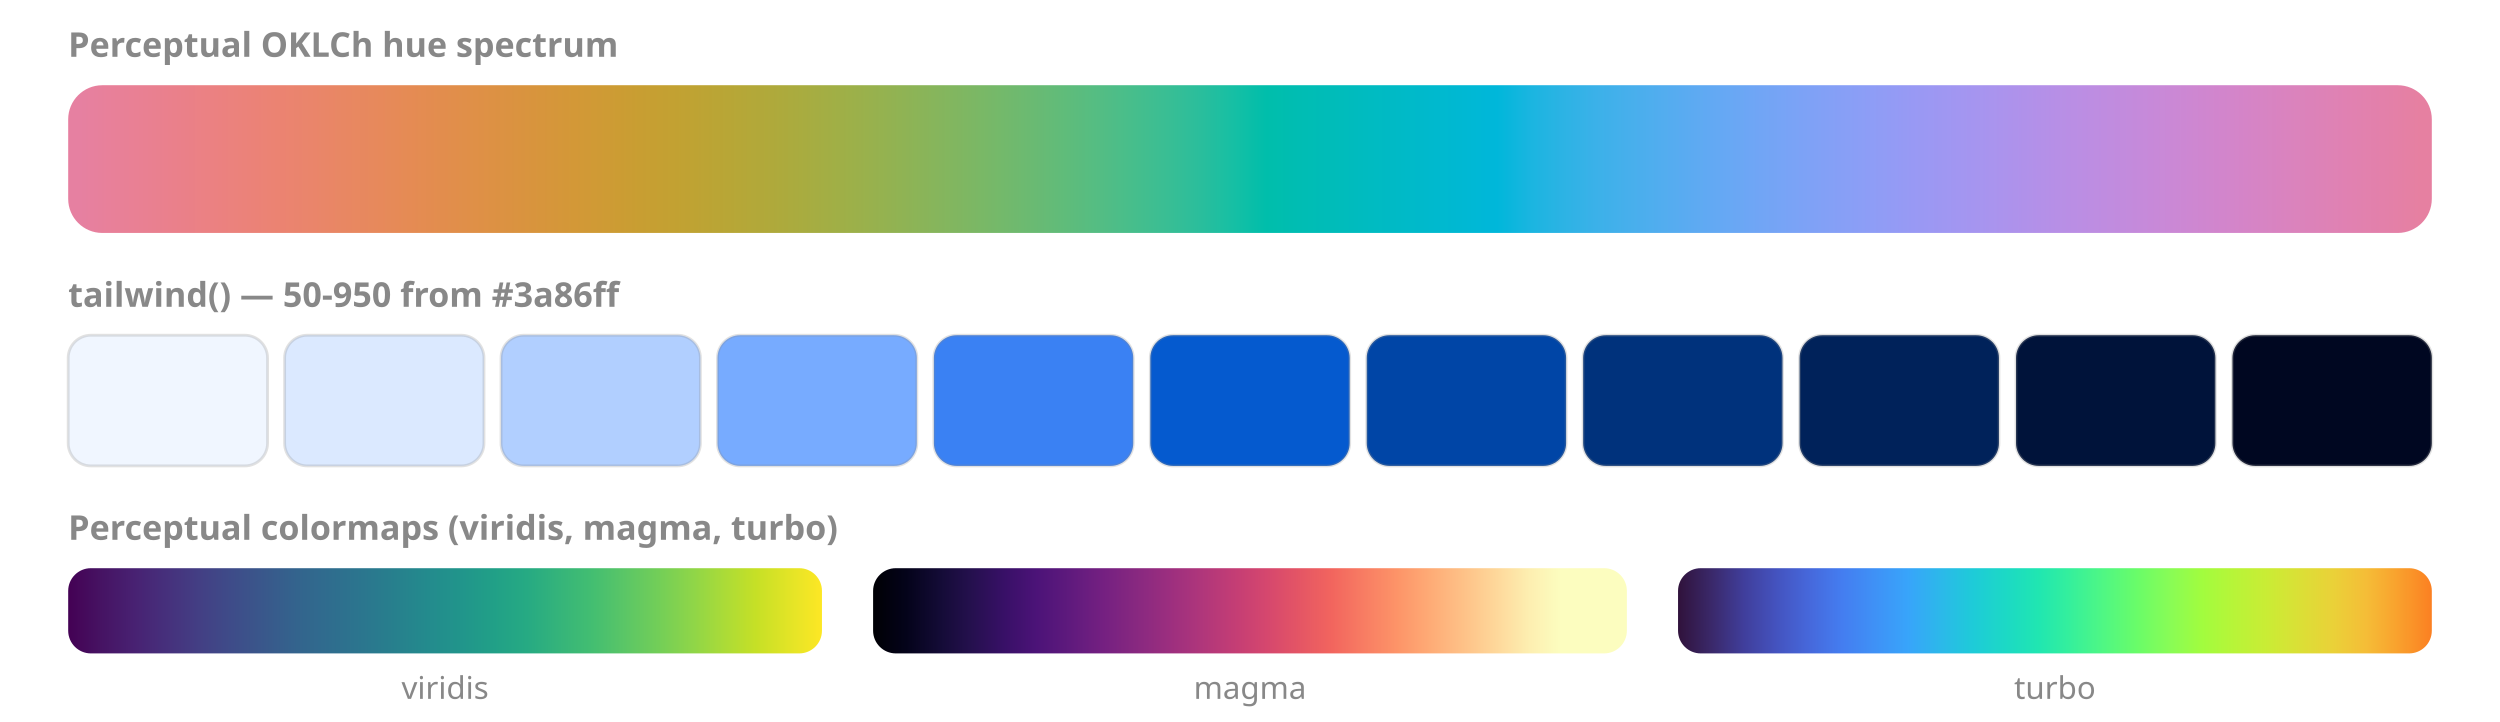
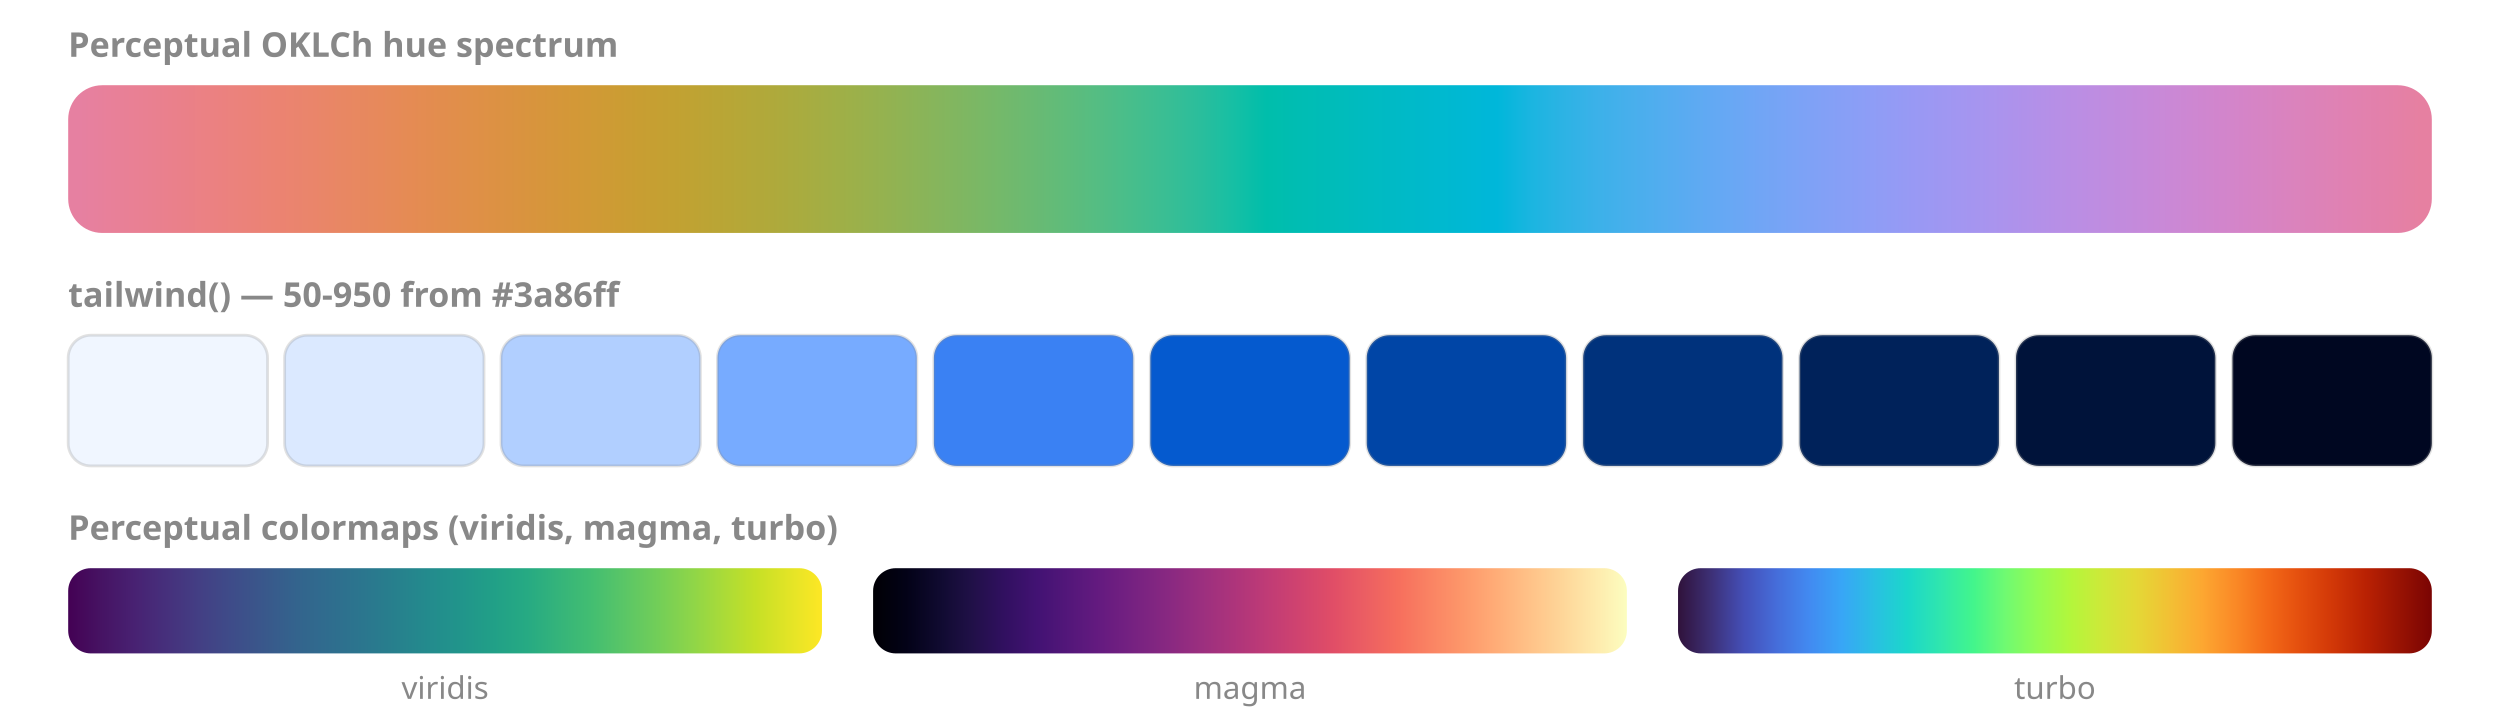
<svg xmlns="http://www.w3.org/2000/svg" viewBox="0 0 880 254" width="880" height="254" role="img">
  <defs>
    <linearGradient id="g1" x1="0%" y1="0%" x2="100%" y2="0%">
      <stop offset="0.000%" stop-color="#e680a1" />
      <stop offset="1.408%" stop-color="#e88099" />
      <stop offset="2.817%" stop-color="#e98092" />
      <stop offset="4.225%" stop-color="#ea808a" />
      <stop offset="5.634%" stop-color="#eb8182" />
      <stop offset="7.042%" stop-color="#eb827a" />
      <stop offset="8.451%" stop-color="#eb8372" />
      <stop offset="9.859%" stop-color="#ea856b" />
      <stop offset="11.268%" stop-color="#e88763" />
      <stop offset="12.676%" stop-color="#e7895c" />
      <stop offset="14.085%" stop-color="#e58b54" />
      <stop offset="15.493%" stop-color="#e28d4d" />
      <stop offset="16.901%" stop-color="#df9047" />
      <stop offset="18.310%" stop-color="#db9241" />
      <stop offset="19.718%" stop-color="#d7953c" />
      <stop offset="21.127%" stop-color="#d39837" />
      <stop offset="22.535%" stop-color="#ce9b34" />
      <stop offset="23.944%" stop-color="#c89e32" />
      <stop offset="25.352%" stop-color="#c3a132" />
      <stop offset="26.761%" stop-color="#bca434" />
      <stop offset="28.169%" stop-color="#b6a737" />
      <stop offset="29.577%" stop-color="#afa93b" />
      <stop offset="30.986%" stop-color="#a8ac40" />
      <stop offset="32.394%" stop-color="#a0af46" />
      <stop offset="33.803%" stop-color="#98b14d" />
      <stop offset="35.211%" stop-color="#8fb354" />
      <stop offset="36.620%" stop-color="#86b55c" />
      <stop offset="38.028%" stop-color="#7db763" />
      <stop offset="39.437%" stop-color="#73b96b" />
      <stop offset="40.845%" stop-color="#69ba73" />
      <stop offset="42.254%" stop-color="#5ebc7b" />
      <stop offset="43.662%" stop-color="#53bd84" />
      <stop offset="45.070%" stop-color="#46be8c" />
      <stop offset="46.479%" stop-color="#39be94" />
      <stop offset="47.887%" stop-color="#2abe9c" />
      <stop offset="49.296%" stop-color="#16bfa4" />
      <stop offset="50.704%" stop-color="#00beab" />
      <stop offset="52.113%" stop-color="#00bdb3" />
      <stop offset="53.521%" stop-color="#00bcb9" />
      <stop offset="54.930%" stop-color="#00bbc0" />
      <stop offset="56.338%" stop-color="#00bac6" />
      <stop offset="57.746%" stop-color="#00b9cd" />
      <stop offset="59.155%" stop-color="#00b8d3" />
      <stop offset="60.563%" stop-color="#00b7da" />
      <stop offset="61.972%" stop-color="#1ab5e0" />
      <stop offset="63.380%" stop-color="#2cb3e4" />
      <stop offset="64.789%" stop-color="#3bb1e9" />
      <stop offset="66.197%" stop-color="#47afec" />
      <stop offset="67.606%" stop-color="#52adef" />
      <stop offset="69.014%" stop-color="#5daaf2" />
      <stop offset="70.423%" stop-color="#67a8f4" />
      <stop offset="71.831%" stop-color="#71a5f5" />
      <stop offset="73.239%" stop-color="#7aa3f6" />
      <stop offset="74.648%" stop-color="#83a0f6" />
      <stop offset="76.056%" stop-color="#8b9ef6" />
      <stop offset="77.465%" stop-color="#939bf5" />
      <stop offset="78.873%" stop-color="#9b98f3" />
      <stop offset="80.282%" stop-color="#a296f1" />
      <stop offset="81.690%" stop-color="#a994ee" />
      <stop offset="83.099%" stop-color="#b091ea" />
      <stop offset="84.507%" stop-color="#b78fe6" />
      <stop offset="85.915%" stop-color="#bd8de2" />
      <stop offset="87.324%" stop-color="#c28bdd" />
      <stop offset="88.732%" stop-color="#c889d8" />
      <stop offset="90.141%" stop-color="#cd87d2" />
      <stop offset="91.549%" stop-color="#d285cc" />
      <stop offset="92.958%" stop-color="#d684c5" />
      <stop offset="94.366%" stop-color="#da83be" />
      <stop offset="95.775%" stop-color="#dd82b7" />
      <stop offset="97.183%" stop-color="#e181b0" />
      <stop offset="98.592%" stop-color="#e380a9" />
      <stop offset="100.000%" stop-color="#e680a1" />
    </linearGradient>
    <linearGradient id="g2" x1="0%" y1="0%" x2="100%" y2="0%">
      <stop offset="0.000%" stop-color="#440154" />
      <stop offset="4.348%" stop-color="#461363" />
      <stop offset="8.696%" stop-color="#482172" />
      <stop offset="13.043%" stop-color="#46307c" />
      <stop offset="17.391%" stop-color="#433f84" />
      <stop offset="21.739%" stop-color="#3e4c89" />
      <stop offset="26.087%" stop-color="#39588b" />
      <stop offset="30.435%" stop-color="#33648d" />
      <stop offset="34.783%" stop-color="#2f6d8e" />
      <stop offset="39.130%" stop-color="#2b768e" />
      <stop offset="43.478%" stop-color="#27808d" />
      <stop offset="47.826%" stop-color="#238b8d" />
      <stop offset="52.174%" stop-color="#21958b" />
      <stop offset="56.522%" stop-color="#21a087" />
      <stop offset="60.870%" stop-color="#26aa83" />
      <stop offset="65.217%" stop-color="#35b47a" />
      <stop offset="69.565%" stop-color="#43be71" />
      <stop offset="73.913%" stop-color="#5bc666" />
      <stop offset="78.261%" stop-color="#72ce58" />
      <stop offset="82.609%" stop-color="#8dd549" />
      <stop offset="86.957%" stop-color="#aadb38" />
      <stop offset="91.304%" stop-color="#c6e026" />
      <stop offset="95.652%" stop-color="#e2e426" />
      <stop offset="100.000%" stop-color="#fde725" />
    </linearGradient>
    <linearGradient id="g3" x1="0%" y1="0%" x2="100%" y2="0%">
      <stop offset="0.000%" stop-color="#000004" />
-       <stop offset="4.348%" stop-color="#04031a" />
-       <stop offset="8.696%" stop-color="#130b35" />
-       <stop offset="13.043%" stop-color="#25104e" />
-       <stop offset="17.391%" stop-color="#381067" />
-       <stop offset="21.739%" stop-color="#4c1378" />
-       <stop offset="26.087%" stop-color="#5f1a7d" />
-       <stop offset="30.435%" stop-color="#742081" />
-       <stop offset="34.783%" stop-color="#872880" />
-       <stop offset="39.130%" stop-color="#9b2e7f" />
-       <stop offset="43.478%" stop-color="#af367b" />
-       <stop offset="47.826%" stop-color="#c33d75" />
-       <stop offset="52.174%" stop-color="#d5476e" />
-       <stop offset="56.522%" stop-color="#e45565" />
-       <stop offset="60.870%" stop-color="#f2655e" />
-       <stop offset="65.217%" stop-color="#f87d63" />
-       <stop offset="69.565%" stop-color="#fd9468" />
-       <stop offset="73.913%" stop-color="#feab76" />
-       <stop offset="78.261%" stop-color="#fec187" />
-       <stop offset="82.609%" stop-color="#fed79a" />
-       <stop offset="86.957%" stop-color="#fdeeb0" />
-       <stop offset="91.304%" stop-color="#fcfdbf" />
-       <stop offset="95.652%" stop-color="#fcfdbf" />
+       <stop offset="4.348%" stop-color="#030217" />
+       <stop offset="8.696%" stop-color="#0f0a2f" />
+       <stop offset="13.043%" stop-color="#201047" />
+       <stop offset="17.391%" stop-color="#311060" />
+       <stop offset="21.739%" stop-color="#421273" />
+       <stop offset="26.087%" stop-color="#54177a" />
+       <stop offset="30.435%" stop-color="#661b80" />
+       <stop offset="34.783%" stop-color="#772281" />
+       <stop offset="39.130%" stop-color="#882881" />
+       <stop offset="43.478%" stop-color="#9b2f7f" />
+       <stop offset="47.826%" stop-color="#ad347b" />
+       <stop offset="52.174%" stop-color="#bf3b76" />
+       <stop offset="56.522%" stop-color="#d0436f" />
+       <stop offset="60.870%" stop-color="#e04d67" />
+       <stop offset="65.217%" stop-color="#eb5e63" />
+       <stop offset="69.565%" stop-color="#f66e5d" />
+       <stop offset="73.913%" stop-color="#fa8363" />
+       <stop offset="78.261%" stop-color="#fd976a" />
+       <stop offset="82.609%" stop-color="#ffac77" />
+       <stop offset="86.957%" stop-color="#ffc187" />
+       <stop offset="91.304%" stop-color="#fed598" />
+       <stop offset="95.652%" stop-color="#fee9ab" />
      <stop offset="100.000%" stop-color="#fcfdbf" />
    </linearGradient>
    <linearGradient id="g4" x1="0%" y1="0%" x2="100%" y2="0%">
      <stop offset="0.000%" stop-color="#30123b" />
-       <stop offset="4.348%" stop-color="#3a2869" />
-       <stop offset="8.696%" stop-color="#403e9b" />
-       <stop offset="13.043%" stop-color="#4453bf" />
-       <stop offset="17.391%" stop-color="#4668db" />
-       <stop offset="21.739%" stop-color="#447df0" />
-       <stop offset="26.087%" stop-color="#3f91f6" />
-       <stop offset="30.435%" stop-color="#38a4fa" />
-       <stop offset="34.783%" stop-color="#2cb8ea" />
-       <stop offset="39.130%" stop-color="#1ecbd8" />
-       <stop offset="43.478%" stop-color="#1cd9c5" />
-       <stop offset="47.826%" stop-color="#20e6b1" />
-       <stop offset="52.174%" stop-color="#36f09b" />
-       <stop offset="56.522%" stop-color="#50f783" />
-       <stop offset="60.870%" stop-color="#69fc69" />
-       <stop offset="65.217%" stop-color="#88fc56" />
-       <stop offset="69.565%" stop-color="#a2fc3e" />
-       <stop offset="73.913%" stop-color="#b8f438" />
-       <stop offset="78.261%" stop-color="#caec35" />
-       <stop offset="82.609%" stop-color="#dbdf36" />
-       <stop offset="86.957%" stop-color="#ead138" />
-       <stop offset="91.304%" stop-color="#f5bd37" />
-       <stop offset="95.652%" stop-color="#f9a02d" />
-       <stop offset="100.000%" stop-color="#fb8022" />
+       <stop offset="4.348%" stop-color="#3d3076" />
+       <stop offset="8.696%" stop-color="#444fb7" />
+       <stop offset="13.043%" stop-color="#456dda" />
+       <stop offset="17.391%" stop-color="#428af1" />
+       <stop offset="21.739%" stop-color="#38a6f6" />
+       <stop offset="26.087%" stop-color="#29c0e2" />
+       <stop offset="30.435%" stop-color="#1bd7ca" />
+       <stop offset="34.783%" stop-color="#2fe6ae" />
+       <stop offset="39.130%" stop-color="#42f58c" />
+       <stop offset="43.478%" stop-color="#70fa71" />
+       <stop offset="47.826%" stop-color="#94fb52" />
+       <stop offset="52.174%" stop-color="#b4f63b" />
+       <stop offset="56.522%" stop-color="#cfe839" />
+       <stop offset="60.870%" stop-color="#e4d836" />
+       <stop offset="65.217%" stop-color="#f2c034" />
+       <stop offset="69.565%" stop-color="#fda731" />
+       <stop offset="73.913%" stop-color="#fa8926" />
+       <stop offset="78.261%" stop-color="#f36918" />
+       <stop offset="82.609%" stop-color="#e44e0e" />
+       <stop offset="86.957%" stop-color="#d13707" />
+       <stop offset="91.304%" stop-color="#b92103" />
+       <stop offset="95.652%" stop-color="#991303" />
+       <stop offset="100.000%" stop-color="#7a0403" />
    </linearGradient>
  </defs>
  <text x="24.00" y="20.00" font-family="sans-serif" font-size="12" font-weight="600" fill="#888888" text-anchor="start">Perceptual OKLCh hue spectrum</text>
  <rect x="24.00" y="30.00" width="832.00" height="52.00" rx="12" ry="12" fill="url(#g1)" />
  <text x="24.00" y="108.00" font-family="sans-serif" font-size="12" font-weight="600" fill="#888888" text-anchor="start">tailwind() — 50-950 from #3a86ff</text>
  <rect x="24.00" y="118.00" width="70.18" height="46.00" rx="8" ry="8" fill="#f0f6ff" stroke="#888888" stroke-opacity="0.25" stroke-width="1" />
  <rect x="100.18" y="118.00" width="70.18" height="46.00" rx="8" ry="8" fill="#dbe9ff" stroke="#888888" stroke-opacity="0.25" stroke-width="1" />
  <rect x="176.36" y="118.00" width="70.18" height="46.00" rx="8" ry="8" fill="#b1cfff" stroke="#888888" stroke-opacity="0.25" stroke-width="1" />
  <rect x="252.55" y="118.00" width="70.18" height="46.00" rx="8" ry="8" fill="#77abff" stroke="#888888" stroke-opacity="0.25" stroke-width="1" />
  <rect x="328.73" y="118.00" width="70.18" height="46.00" rx="8" ry="8" fill="#3a81f3" stroke="#888888" stroke-opacity="0.25" stroke-width="1" />
  <rect x="404.91" y="118.00" width="70.18" height="46.00" rx="8" ry="8" fill="#055acf" stroke="#888888" stroke-opacity="0.25" stroke-width="1" />
  <rect x="481.09" y="118.00" width="70.18" height="46.00" rx="8" ry="8" fill="#0045a6" stroke="#888888" stroke-opacity="0.25" stroke-width="1" />
  <rect x="557.27" y="118.00" width="70.18" height="46.00" rx="8" ry="8" fill="#00327c" stroke="#888888" stroke-opacity="0.25" stroke-width="1" />
  <rect x="633.45" y="118.00" width="70.18" height="46.00" rx="8" ry="8" fill="#00225a" stroke="#888888" stroke-opacity="0.25" stroke-width="1" />
  <rect x="709.64" y="118.00" width="70.18" height="46.00" rx="8" ry="8" fill="#00133a" stroke="#888888" stroke-opacity="0.25" stroke-width="1" />
  <rect x="785.82" y="118.00" width="70.18" height="46.00" rx="8" ry="8" fill="#000721" stroke="#888888" stroke-opacity="0.25" stroke-width="1" />
  <text x="24.00" y="190.00" font-family="sans-serif" font-size="12" font-weight="600" fill="#888888" text-anchor="start">Perceptual colormaps (viridis, magma, turbo)</text>
  <rect x="24.00" y="200.00" width="265.33" height="30.00" rx="8" ry="8" fill="url(#g2)" />
  <text x="156.67" y="246.00" font-family="sans-serif" font-size="11" font-weight="400" fill="#888888" text-anchor="middle">viridis</text>
  <rect x="307.33" y="200.00" width="265.33" height="30.00" rx="8" ry="8" fill="url(#g3)" />
  <text x="440.00" y="246.00" font-family="sans-serif" font-size="11" font-weight="400" fill="#888888" text-anchor="middle">magma</text>
  <rect x="590.67" y="200.00" width="265.33" height="30.00" rx="8" ry="8" fill="url(#g4)" />
  <text x="723.33" y="246.00" font-family="sans-serif" font-size="11" font-weight="400" fill="#888888" text-anchor="middle">turbo</text>
</svg>
